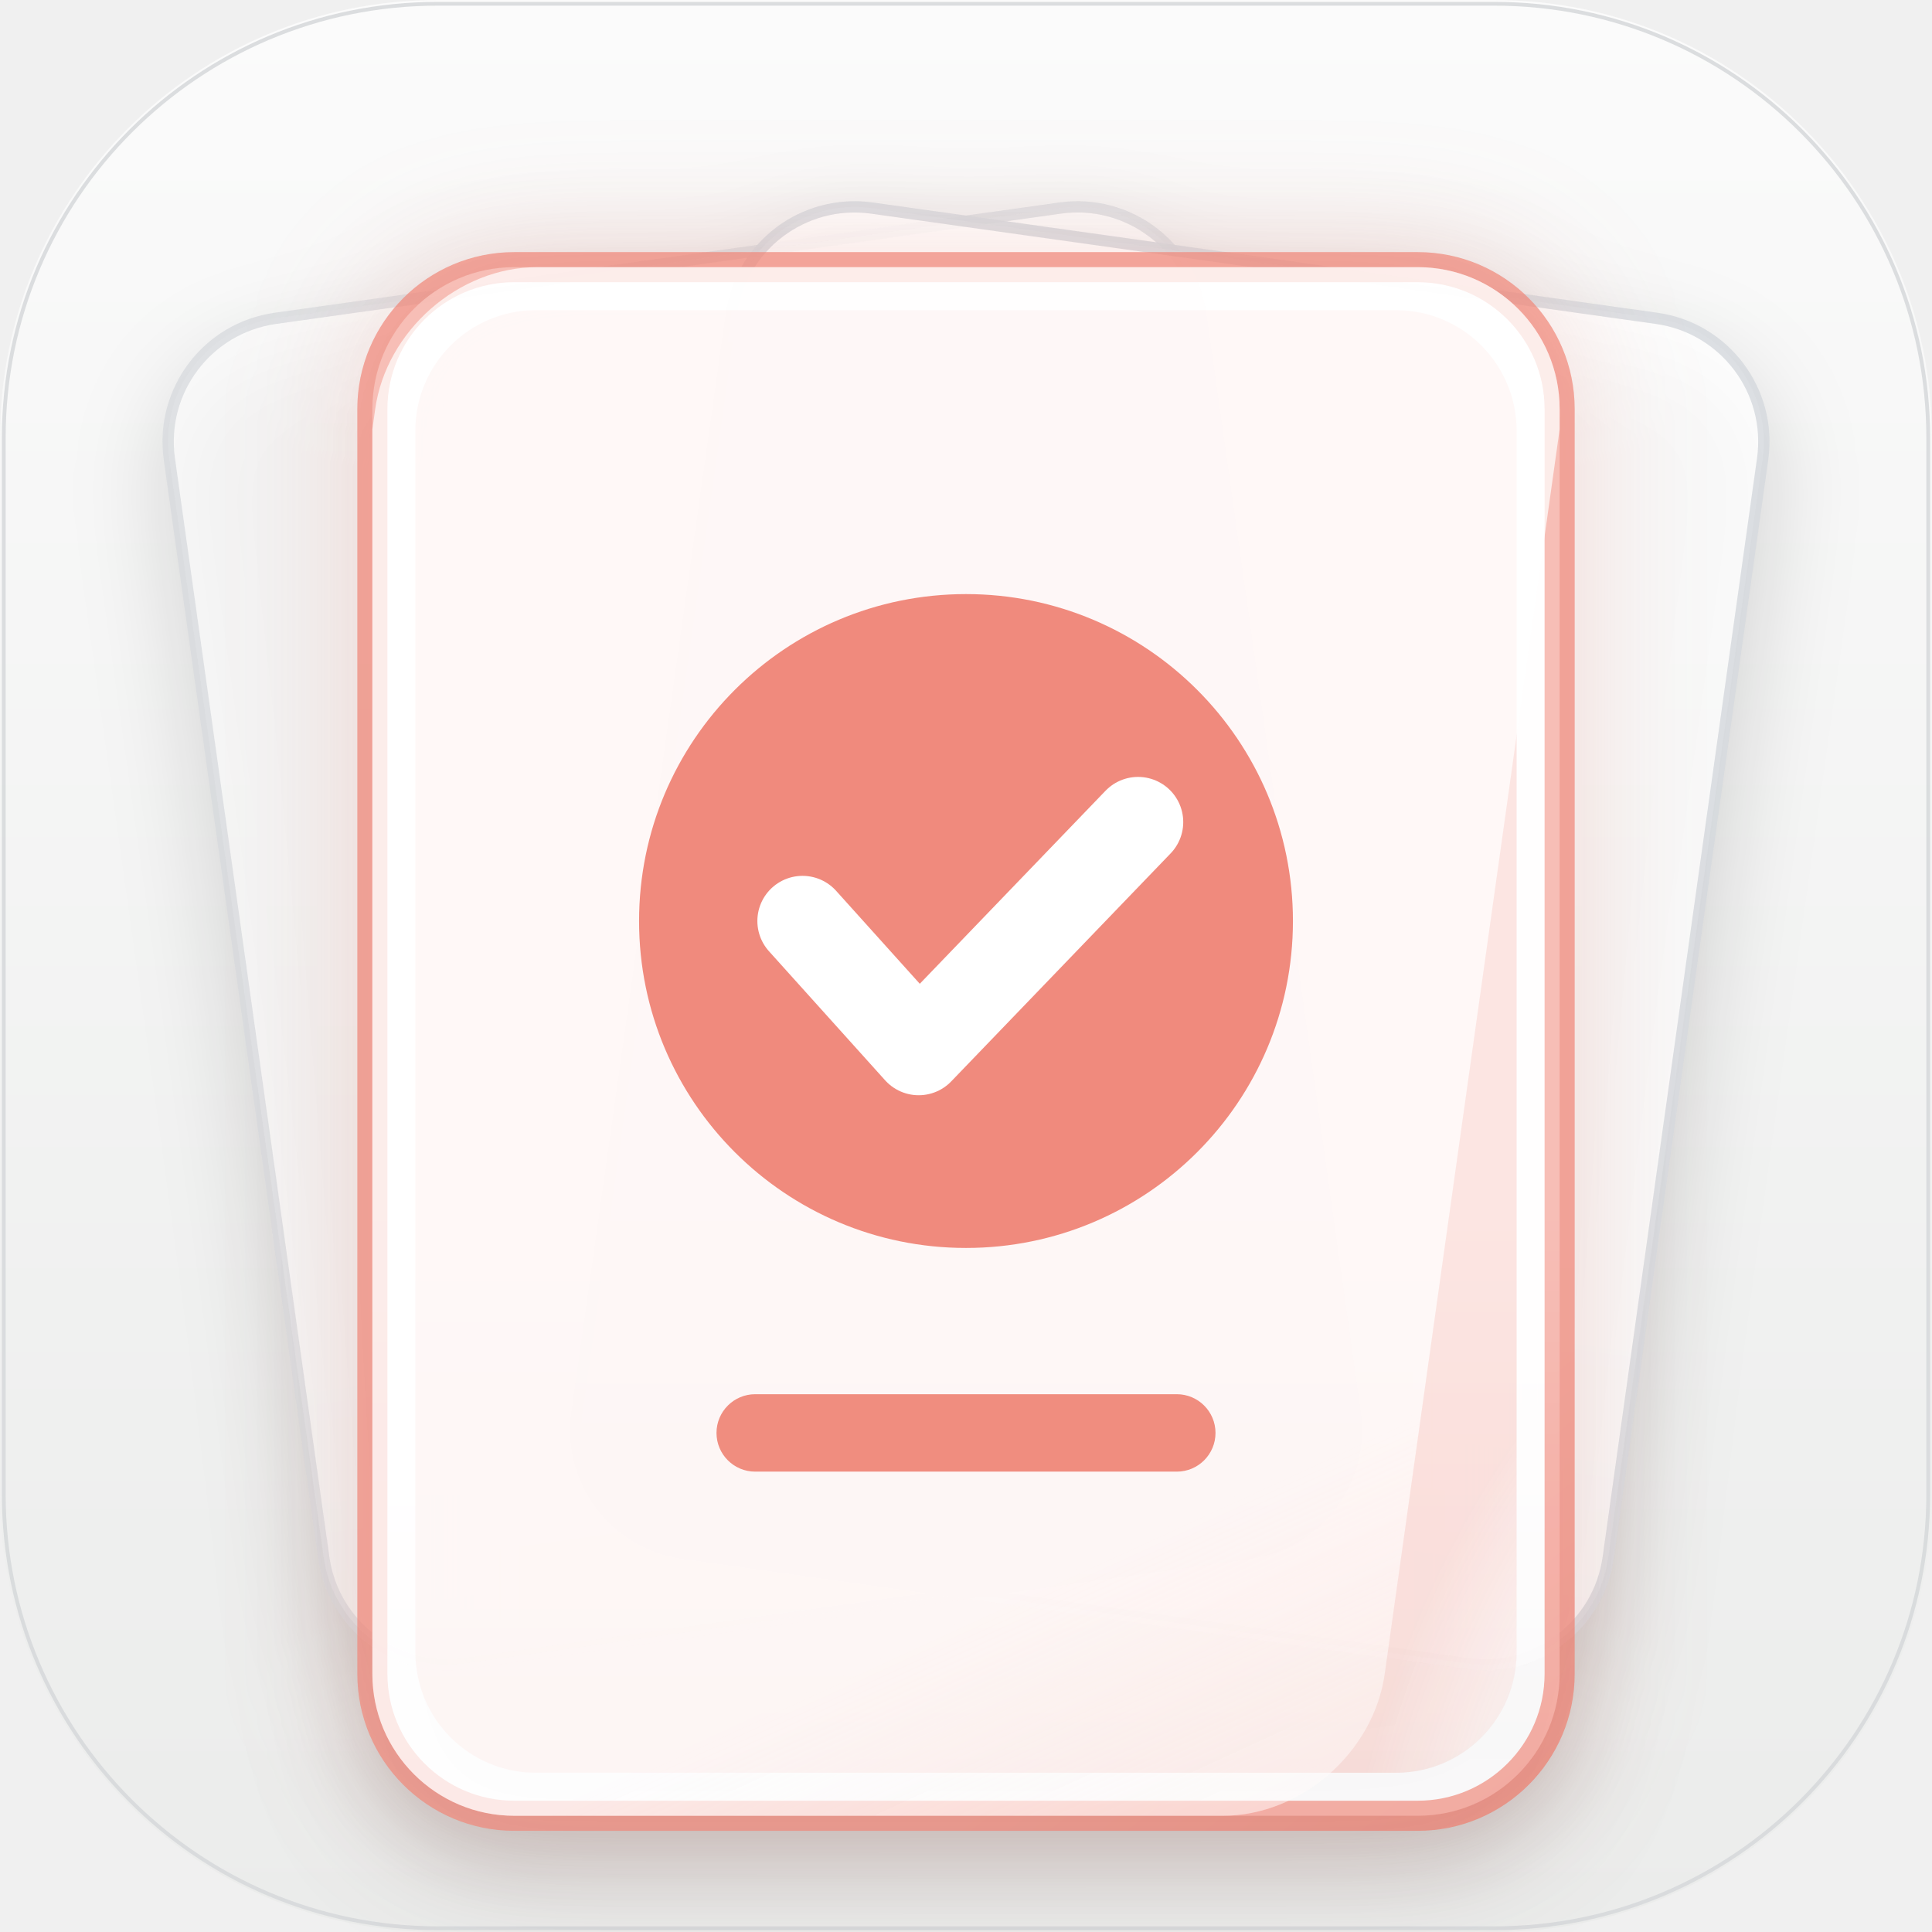
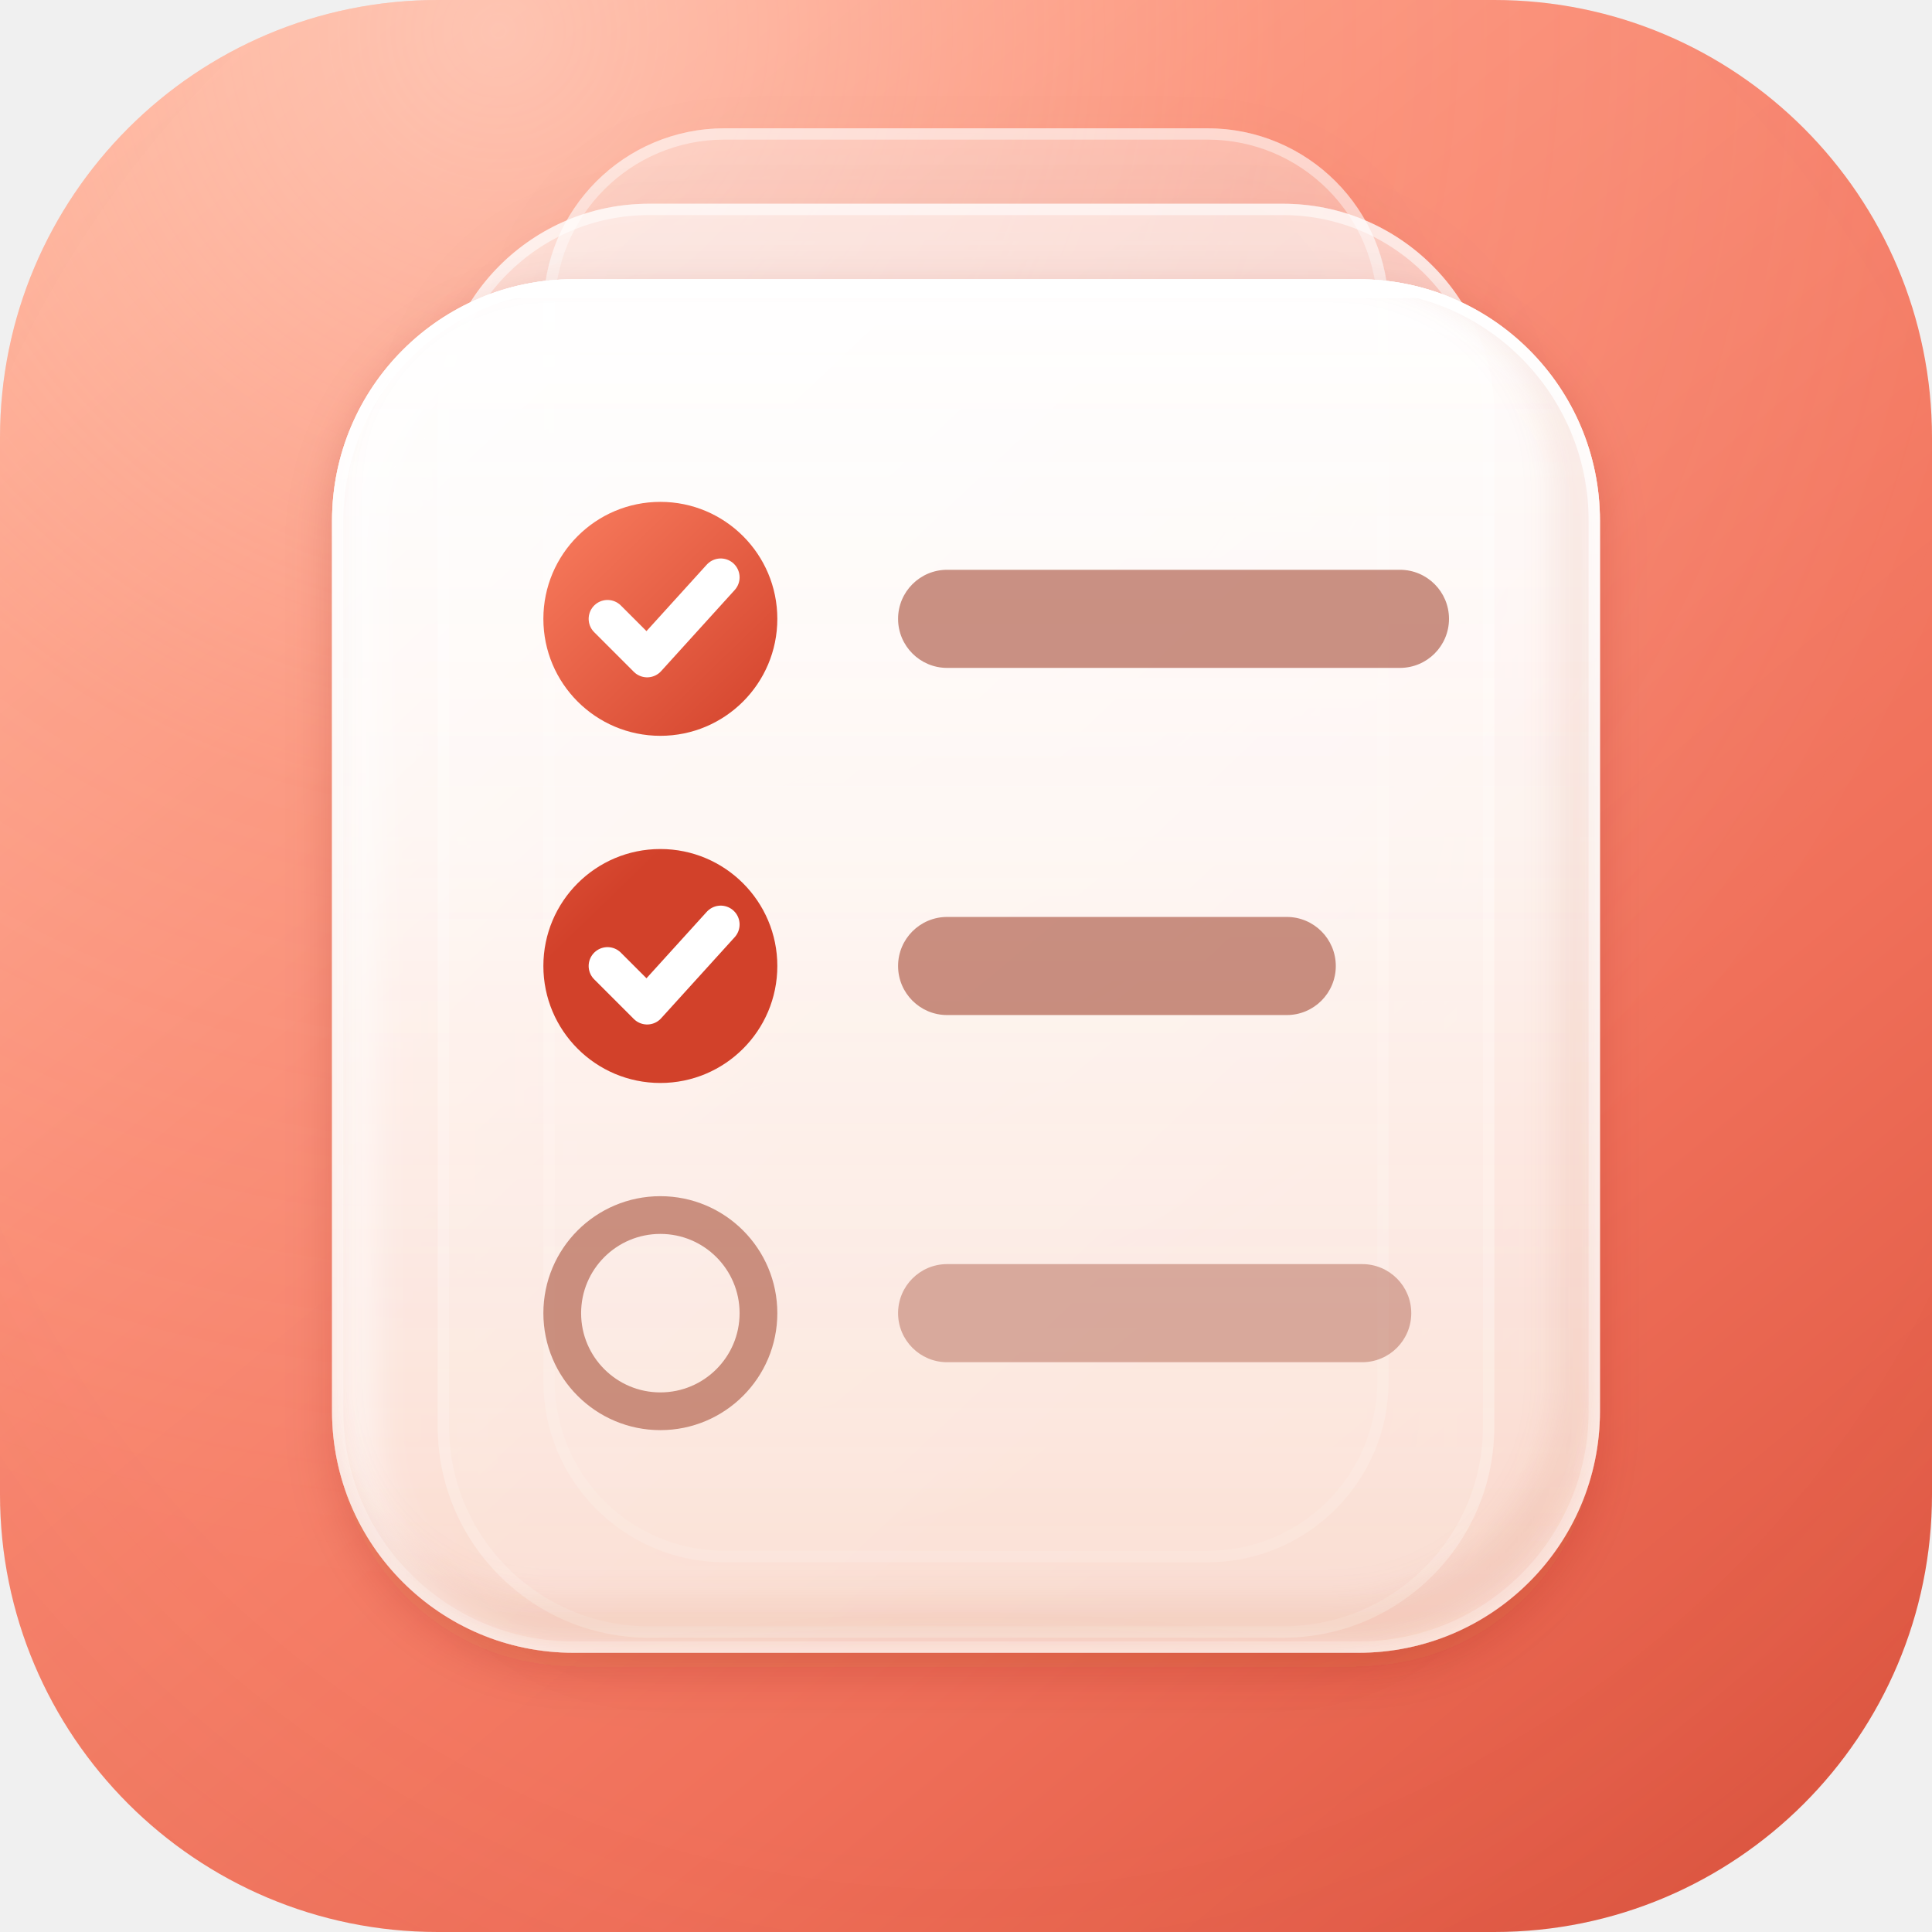
<svg xmlns="http://www.w3.org/2000/svg" width="512" height="512" viewBox="0 0 512 512" fill="none">
  <defs>
-     <linearGradient id="bg" x1="256" y1="0" x2="256" y2="512" gradientUnits="userSpaceOnUse">
-       <stop offset="0" stop-color="#fbfbfb" />
-       <stop offset="1" stop-color="#ebeceb" />
+     <linearGradient id="bgBase" x1="46" y1="0" x2="470" y2="512" gradientUnits="userSpaceOnUse">
+       <stop offset="0" stop-color="#FFAE95" />
+       <stop offset="0.35" stop-color="#FA8A72" />
+       <stop offset="0.7" stop-color="#F0705A" />
+       <stop offset="1" stop-color="#DD5540" />
    </linearGradient>
-     <linearGradient id="amber" x1="118" y1="86" x2="356" y2="390" gradientUnits="userSpaceOnUse">
-       <stop offset="0" stop-color="#F0887A" />
-       <stop offset="0.5" stop-color="#E8705F" />
-       <stop offset="1" stop-color="#C05040" />
+     <radialGradient id="bgBloom" cx="0.26" cy="0.02" r="0.8">
+       <stop offset="0" stop-color="#FFEFE6" stop-opacity="0.42" />
+       <stop offset="0.5" stop-color="#FFD2C0" stop-opacity="0.12" />
+       <stop offset="1" stop-color="#FFFFFF" stop-opacity="0" />
+     </radialGradient>
+     <radialGradient id="bgVignette" cx="0.5" cy="0.42" r="0.82">
+       <stop offset="0.65" stop-color="#9A3221" stop-opacity="0" />
+       <stop offset="1" stop-color="#9A3221" stop-opacity="0.08" />
+     </radialGradient>
+     <linearGradient id="glassBody" x1="256" y1="74" x2="256" y2="438" gradientUnits="userSpaceOnUse">
+       <stop offset="0" stop-color="#FFFFFF" stop-opacity="0.98" />
+       <stop offset="0.4" stop-color="#FFFAF7" stop-opacity="0.94" />
+       <stop offset="0.78" stop-color="#FFF0E8" stop-opacity="0.89" />
+       <stop offset="1" stop-color="#FFE7DC" stop-opacity="0.86" />
    </linearGradient>
-     <linearGradient id="paper" x1="256" y1="74" x2="256" y2="420" gradientUnits="userSpaceOnUse">
-       <stop offset="0" stop-color="#ffffff" />
-       <stop offset="1" stop-color="#f1f2f4" />
+     <radialGradient id="specular" cx="0.34" cy="-0.04" r="0.6">
+       <stop offset="0" stop-color="#FFFFFF" stop-opacity="0.95" />
+       <stop offset="0.55" stop-color="#FFFFFF" stop-opacity="0.28" />
+       <stop offset="1" stop-color="#FFFFFF" stop-opacity="0" />
+     </radialGradient>
+     <linearGradient id="sweep" x1="96" y1="82" x2="348" y2="348" gradientUnits="userSpaceOnUse">
+       <stop offset="0" stop-color="#FFFFFF" stop-opacity="0.5" />
+       <stop offset="0.42" stop-color="#FFFFFF" stop-opacity="0.1" />
+       <stop offset="1" stop-color="#FFFFFF" stop-opacity="0" />
    </linearGradient>
-     <linearGradient id="paperSoft" x1="256" y1="82" x2="256" y2="410" gradientUnits="userSpaceOnUse">
-       <stop offset="0" stop-color="#fdfdfd" />
-       <stop offset="1" stop-color="#eef0f2" />
+     <radialGradient id="caustic" cx="0.5" cy="1.02" r="0.62">
+       <stop offset="0" stop-color="#FF6A44" stop-opacity="0.28" />
+       <stop offset="0.6" stop-color="#FF7E5C" stop-opacity="0.08" />
+       <stop offset="1" stop-color="#FF7E5C" stop-opacity="0" />
+     </radialGradient>
+     <linearGradient id="rim" x1="256" y1="74" x2="256" y2="438" gradientUnits="userSpaceOnUse">
+       <stop offset="0" stop-color="#FFFFFF" stop-opacity="1" />
+       <stop offset="0.35" stop-color="#FFFFFF" stop-opacity="0.4" />
+       <stop offset="1" stop-color="#FFFFFF" stop-opacity="0.2" />
    </linearGradient>
-     <linearGradient id="frontSheen" x1="170" y1="70" x2="318" y2="372" gradientUnits="userSpaceOnUse">
-       <stop offset="0" stop-color="#ffffff" stop-opacity="0.72" />
-       <stop offset="0.26" stop-color="#fffaf8" stop-opacity="0.48" />
-       <stop offset="0.56" stop-color="#ffd9cf" stop-opacity="0.16" />
-       <stop offset="1" stop-color="#ffffff" stop-opacity="0" />
+     <linearGradient id="dot" x1="144" y1="132" x2="206" y2="196" gradientUnits="userSpaceOnUse">
+       <stop offset="0" stop-color="#FA7E60" />
+       <stop offset="1" stop-color="#D2412A" />
    </linearGradient>
-     <linearGradient id="frontGlass" x1="256" y1="40" x2="256" y2="374" gradientUnits="userSpaceOnUse">
-       <stop offset="0" stop-color="#ffffff" stop-opacity="0.24" />
-       <stop offset="0.18" stop-color="#ffffff" stop-opacity="0.14" />
-       <stop offset="1" stop-color="#ffffff" stop-opacity="0.04" />
+     <linearGradient id="sheet2" x1="256" y1="54" x2="256" y2="240" gradientUnits="userSpaceOnUse">
+       <stop offset="0" stop-color="#FFFFFF" stop-opacity="0.56" />
+       <stop offset="1" stop-color="#FFFFFF" stop-opacity="0.34" />
    </linearGradient>
-     <radialGradient id="frontInnerGlow" cx="0" cy="0" r="1" gradientUnits="userSpaceOnUse" gradientTransform="translate(256 238) rotate(90) scale(220 172)">
-       <stop offset="0.58" stop-color="#ffffff" stop-opacity="0" />
-       <stop offset="0.82" stop-color="#F4A093" stop-opacity="0.12" />
-       <stop offset="1" stop-color="#E8705F" stop-opacity="0.24" />
-     </radialGradient>
-     <clipPath id="frontPageClip">
-       <rect x="-138" y="-180" width="276" height="360" rx="33" />
+     <linearGradient id="sheet3" x1="256" y1="34" x2="256" y2="200" gradientUnits="userSpaceOnUse">
+       <stop offset="0" stop-color="#FFFFFF" stop-opacity="0.36" />
+       <stop offset="1" stop-color="#FFFFFF" stop-opacity="0.2" />
+     </linearGradient>
+     <clipPath id="cardClip">
+       <rect x="88" y="74" width="336" height="364" rx="64" />
    </clipPath>
-     <filter id="shadow" x="-30%" y="-30%" width="160%" height="180%" color-interpolation-filters="sRGB">
-       <feGaussianBlur in="SourceAlpha" stdDeviation="12" />
-       <feOffset dy="10" />
-       <feComponentTransfer>
-         <feFuncA type="linear" slope="0.18" />
-       </feComponentTransfer>
-       <feMerge>
-         <feMergeNode />
-         <feMergeNode in="SourceGraphic" />
-       </feMerge>
+     <filter id="softBlur" x="-25%" y="-25%" width="150%" height="150%" color-interpolation-filters="sRGB">
+       <feGaussianBlur stdDeviation="5" />
    </filter>
-     <filter id="frontGlow" x="-45%" y="-45%" width="190%" height="210%" color-interpolation-filters="sRGB">
-       <feGaussianBlur stdDeviation="16" />
+     <filter id="cardShadow" x="-45%" y="-45%" width="190%" height="210%" color-interpolation-filters="sRGB">
+       <feDropShadow dx="0" dy="26" stdDeviation="22" flood-color="#8A2A16" flood-opacity="0.32" />
+       <feDropShadow dx="0" dy="5" stdDeviation="6" flood-color="#8A2A16" flood-opacity="0.2" />
+     </filter>
+     <filter id="sheetShadow" x="-40%" y="-40%" width="180%" height="200%" color-interpolation-filters="sRGB">
+       <feDropShadow dx="0" dy="8" stdDeviation="10" flood-color="#8A2A16" flood-opacity="0.16" />
    </filter>
  </defs>
-   <rect width="512" height="512" rx="116" fill="url(#bg)" />
-   <rect x="1" y="1" width="510" height="510" rx="115" stroke="#d6d8db" stroke-opacity="0.85" />
-   <g transform="translate(256 258)" filter="url(#shadow)">
-     <rect x="-138" y="-180" width="276" height="360" rx="33" fill="url(#paperSoft)" fill-opacity="0.74" stroke="#d7dade" stroke-opacity="0.74" stroke-width="3" transform="translate(-54 -10) rotate(-8)" />
-     <rect x="-138" y="-180" width="276" height="360" rx="33" fill="url(#paper)" fill-opacity="0.82" stroke="#d6dade" stroke-opacity="0.84" stroke-width="3" transform="translate(54 -10) rotate(8)" />
-     <g transform="translate(0 18) scale(1.14)">
-       <rect x="-138" y="-180" width="276" height="360" rx="33" fill="#E8705F" fill-opacity="0.26" filter="url(#frontGlow)" />
-       <rect x="-138" y="-180" width="276" height="360" rx="33" fill="url(#paper)" fill-opacity="0.94" stroke="url(#amber)" stroke-opacity="0.72" stroke-width="7" />
-       <rect x="-128" y="-170" width="256" height="340" rx="28" fill="url(#frontInnerGlow)" />
-       <rect x="-138" y="-180" width="276" height="360" rx="33" fill="url(#frontGlass)" />
-       <g clip-path="url(#frontPageClip)">
-         <rect x="-138" y="-180" width="276" height="360" rx="33" fill="url(#frontSheen)" transform="skewX(-8) translate(-20 0)" />
-       </g>
-       <g>
-         <circle cx="0" cy="-28" r="76" fill="url(#amber)" fill-opacity="0.98" />
-         <path d="M-38 -28 L-11 2 L40 -51" stroke="#ffffff" stroke-width="21" stroke-linecap="round" stroke-linejoin="round" />
-         <rect x="-58" y="82" width="116" height="18" rx="9" fill="url(#amber)" fill-opacity="0.96" />
-       </g>
-     </g>
+   <rect width="512" height="512" rx="116" fill="url(#bgBase)" />
+   <rect width="512" height="512" rx="116" fill="url(#bgBloom)" />
+   <rect width="512" height="512" rx="116" fill="url(#bgVignette)" />
+   <g filter="url(#sheetShadow)">
+     <rect x="144" y="34" width="224" height="380" rx="48" fill="url(#sheet3)" />
+   </g>
+   <rect x="145.5" y="35.5" width="221" height="377" rx="46.5" fill="none" stroke="#FFFFFF" stroke-opacity="0.42" stroke-width="3" />
+   <g filter="url(#sheetShadow)">
+     <rect x="116" y="54" width="280" height="380" rx="56" fill="url(#sheet2)" />
+   </g>
+   <rect x="117.5" y="55.5" width="277" height="377" rx="54.5" fill="none" stroke="#FFFFFF" stroke-opacity="0.55" stroke-width="3" />
+   <g filter="url(#cardShadow)">
+     <rect x="88" y="74" width="336" height="364" rx="64" fill="url(#glassBody)" />
+   </g>
+   <g clip-path="url(#cardClip)">
+     <ellipse cx="256" cy="452" rx="235" ry="130" fill="url(#caustic)" />
+     <ellipse cx="204" cy="50" rx="270" ry="160" fill="url(#specular)" />
+     <rect x="88" y="74" width="336" height="364" fill="url(#sweep)" />
+     <rect x="94" y="80" width="336" height="364" rx="64" fill="none" stroke="#FFFFFF" stroke-opacity="0.85" stroke-width="7" filter="url(#softBlur)" />
+     <rect x="82" y="66" width="336" height="364" rx="64" fill="none" stroke="#C4502F" stroke-opacity="0.15" stroke-width="8" filter="url(#softBlur)" />
+     <rect x="88" y="74" width="336" height="5" fill="#FFFFFF" fill-opacity="0.9" />
+   </g>
+   <rect x="89.5" y="75.5" width="333" height="361" rx="62.5" fill="none" stroke="url(#rim)" stroke-width="3" />
+   <g>
+     <circle cx="175" cy="164" r="31" fill="url(#dot)" />
+     <path d="M161 164 L171.5 174.5 L191 153" fill="none" stroke="#FFFFFF" stroke-width="10" stroke-linecap="round" stroke-linejoin="round" />
+     <rect x="238" y="151" width="146" height="26" rx="13" fill="#A8503A" fill-opacity="0.62" />
+     <circle cx="175" cy="256" r="31" fill="url(#dot)" />
+     <path d="M161 256 L171.5 266.5 L191 245" fill="none" stroke="#FFFFFF" stroke-width="10" stroke-linecap="round" stroke-linejoin="round" />
+     <rect x="238" y="243" width="116" height="26" rx="13" fill="#A8503A" fill-opacity="0.62" />
+     <circle cx="175" cy="348" r="26" fill="none" stroke="#A8503A" stroke-opacity="0.6" stroke-width="10" />
+     <rect x="238" y="335" width="136" height="26" rx="13" fill="#A8503A" fill-opacity="0.42" />
  </g>
</svg>
